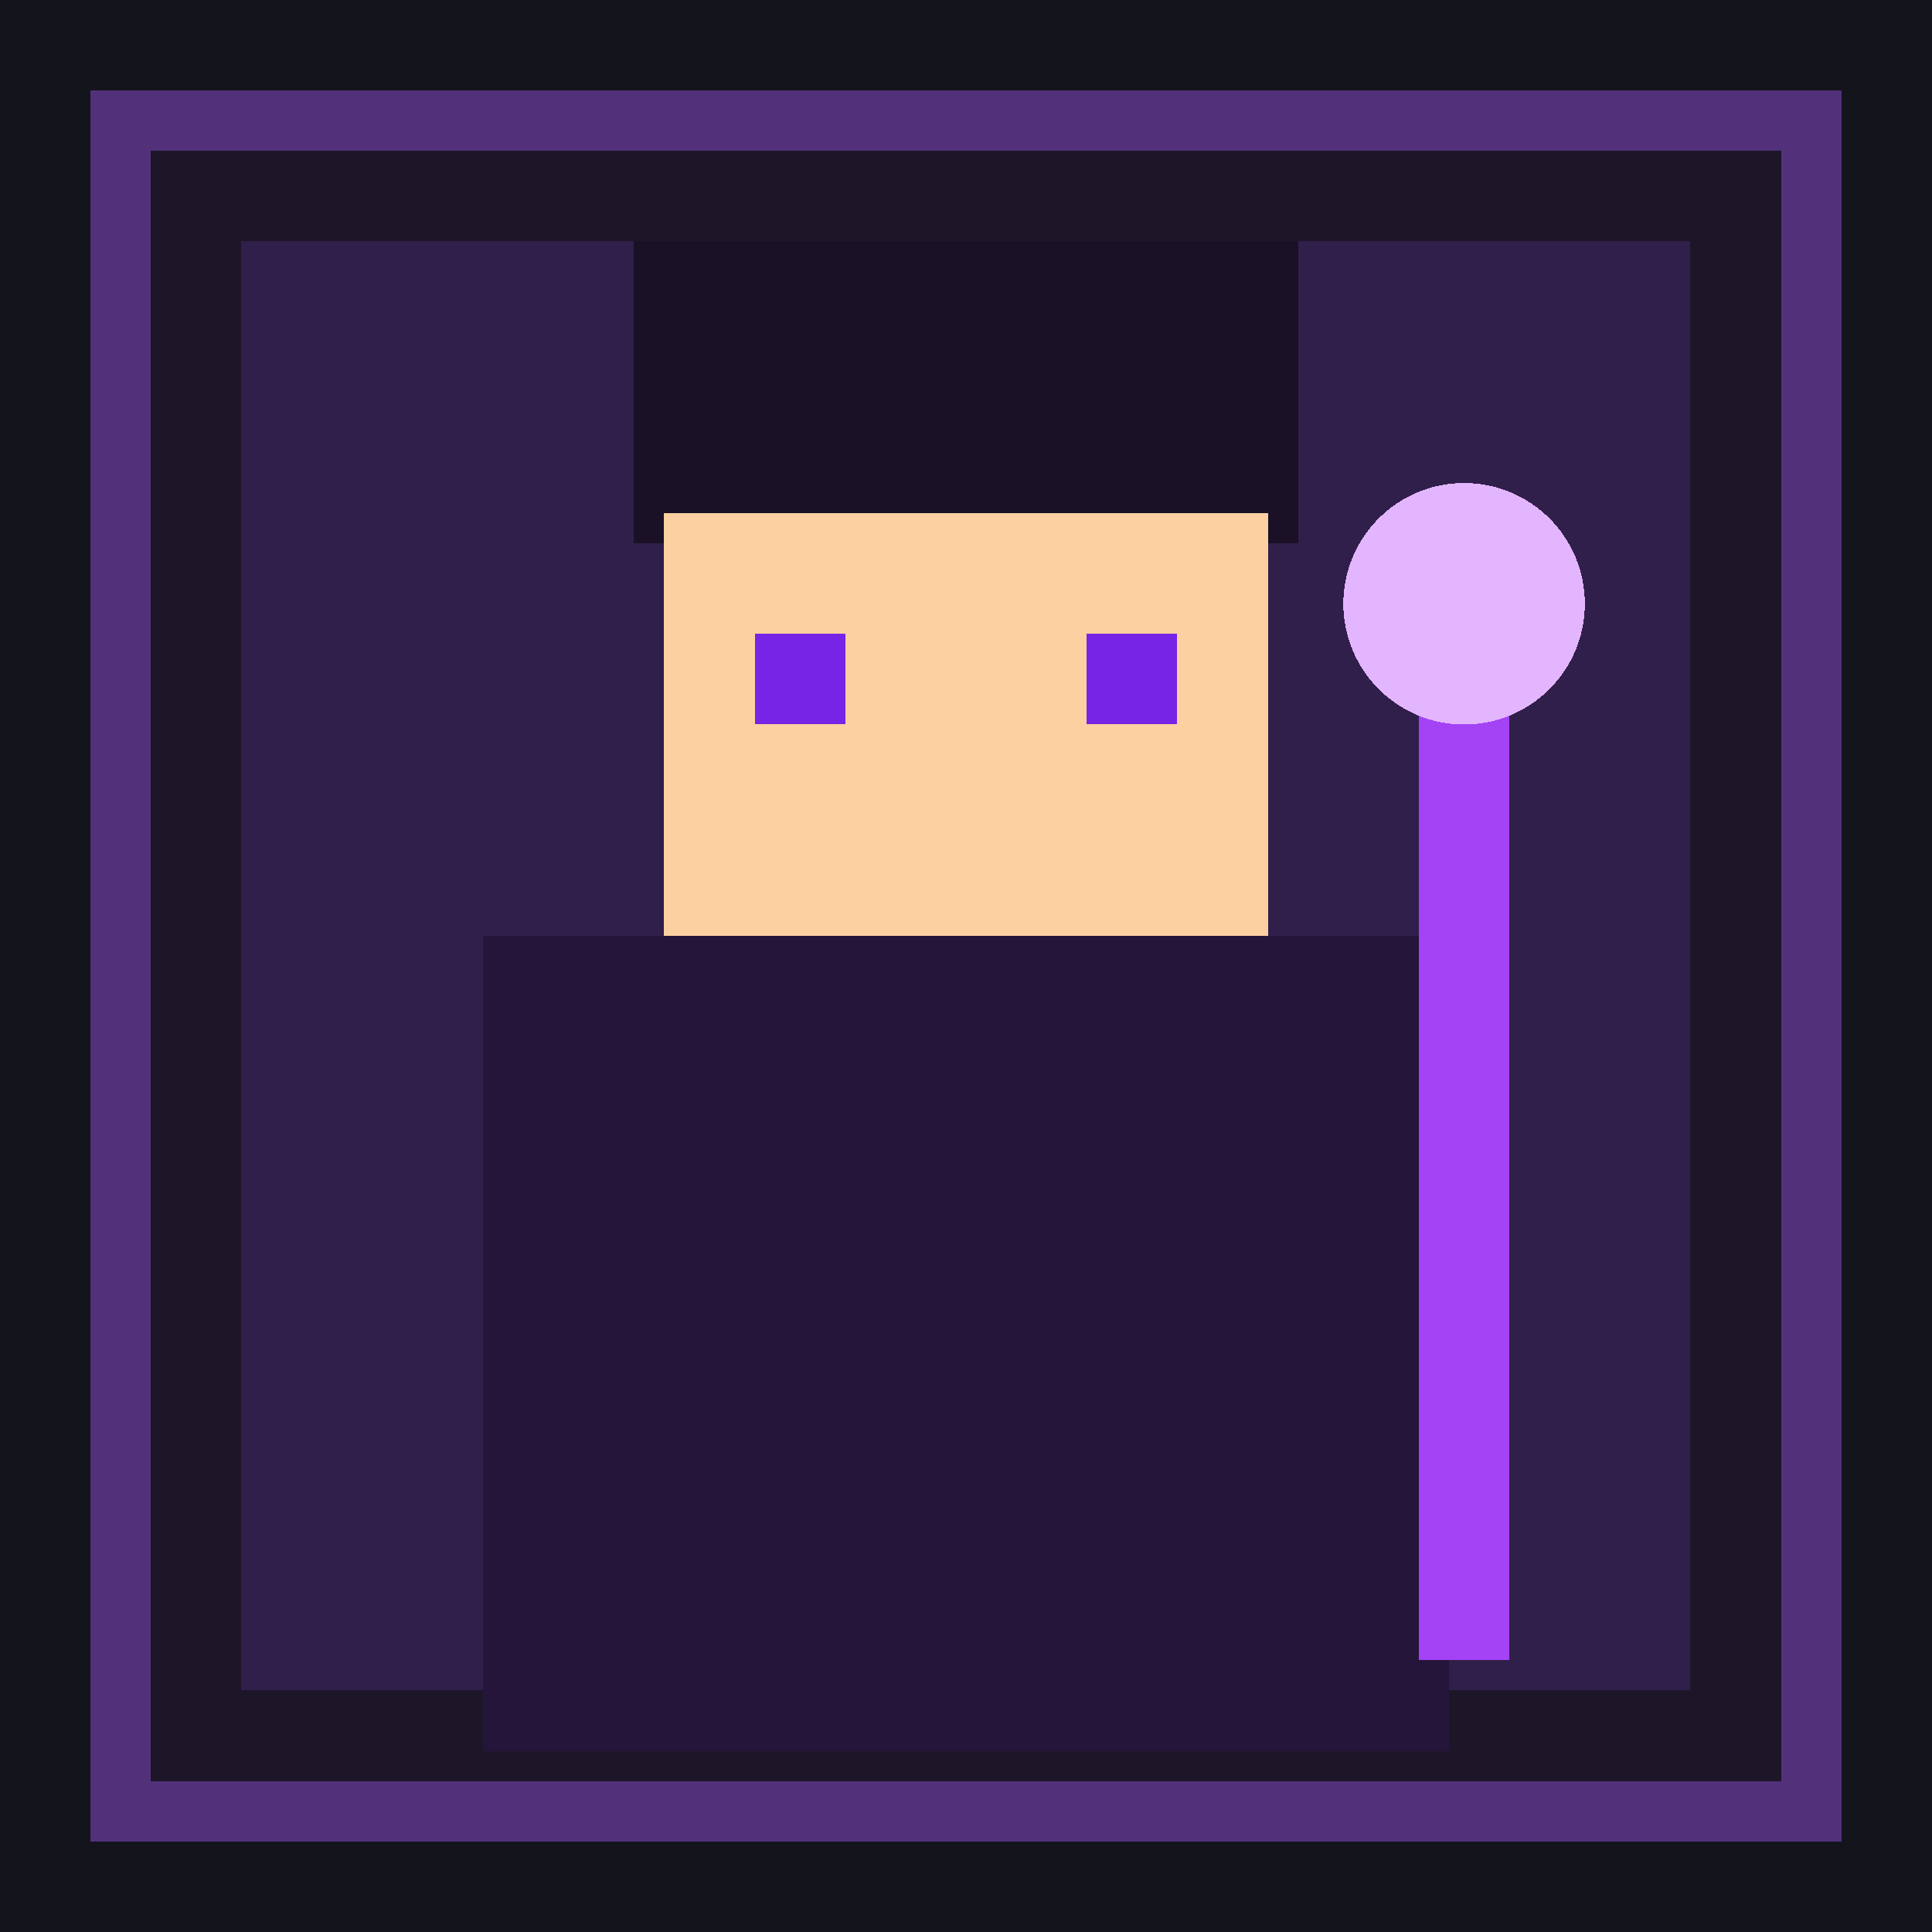
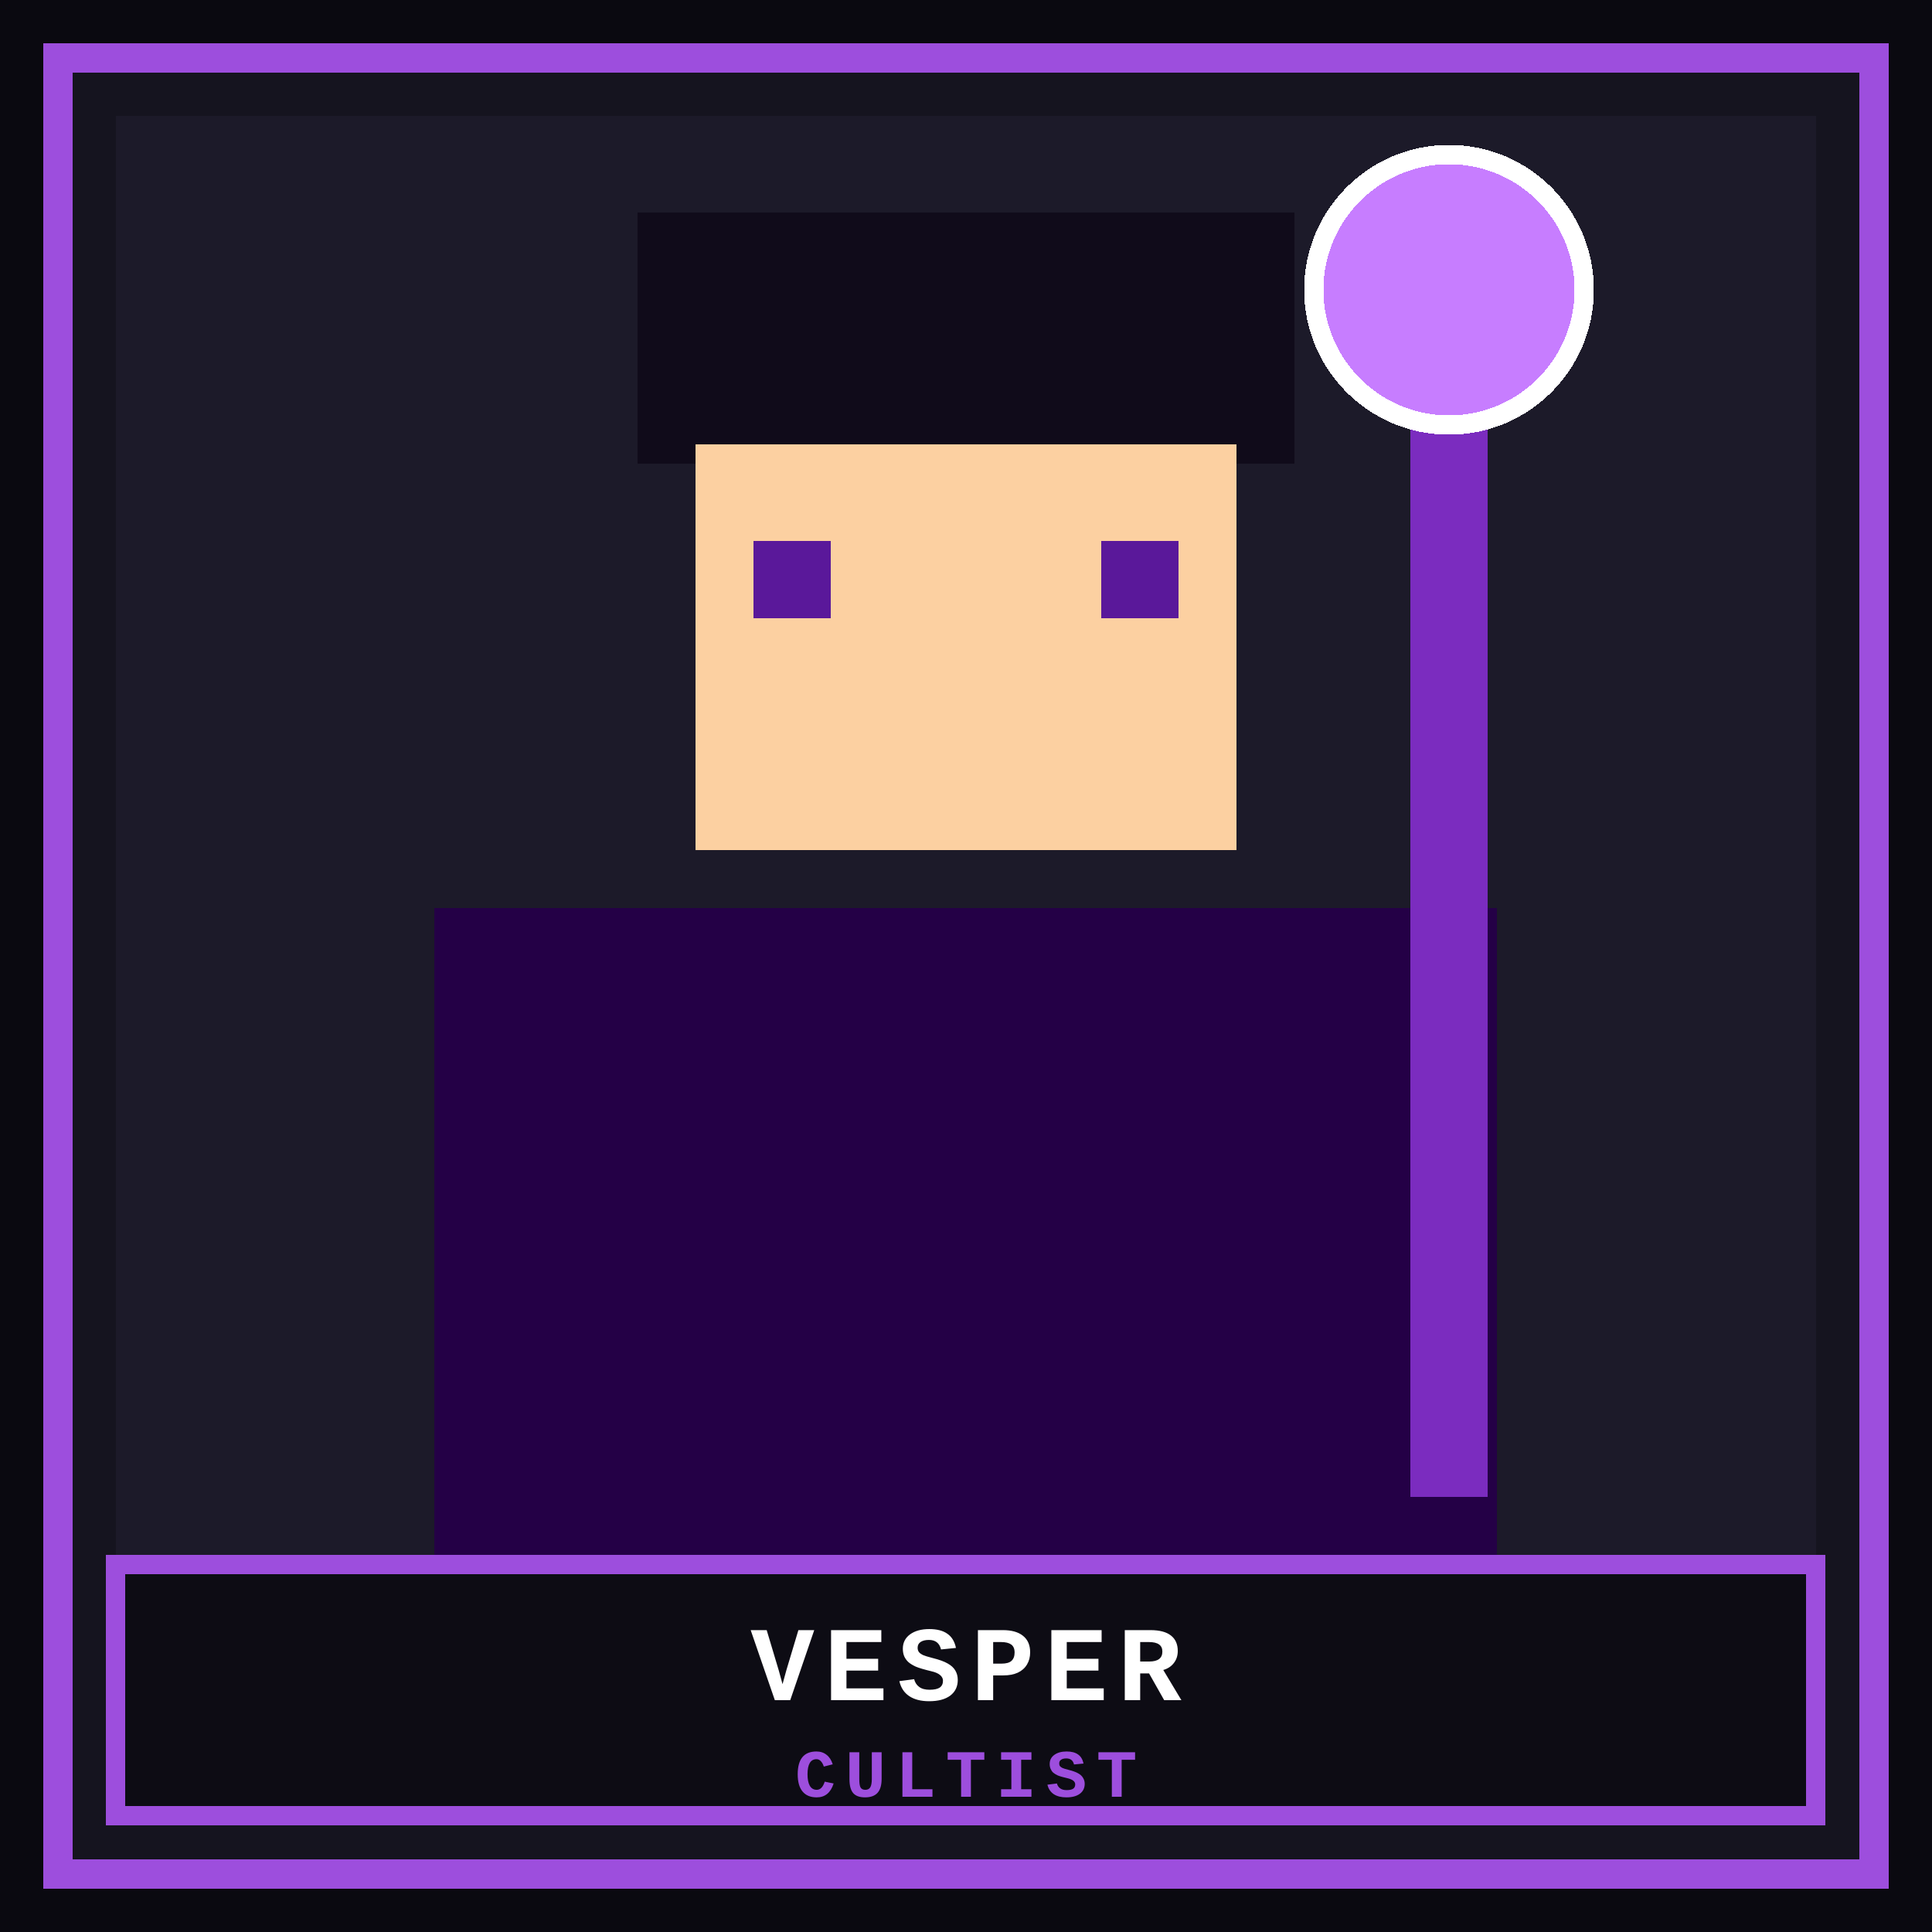
- <svg xmlns="http://www.w3.org/2000/svg" viewBox="0 0 128 128" width="128" height="128" shape-rendering="crispEdges">
-   <rect width="128" height="128" fill="#14141c" />
-   <rect x="8" y="8" width="112" height="112" fill="#1d1629" stroke="#52317a" stroke-width="4" />
-   <rect x="16" y="16" width="96" height="96" fill="#301f4a" />
-   <rect x="42" y="16" width="44" height="20" fill="#1a1126" />
-   <rect x="44" y="34" width="40" height="28" fill="#fcd0a1" />
-   <rect x="50" y="42" width="6" height="6" fill="#7824e6" />
-   <rect x="72" y="42" width="6" height="6" fill="#7824e6" />
-   <rect x="32" y="62" width="64" height="54" fill="#25153b" />
-   <rect x="94" y="45" width="6" height="65" fill="#a442f5" />
-   <circle cx="97" cy="40" r="8" fill="#e4b5ff" />
+ <svg xmlns="http://www.w3.org/2000/svg" viewBox="0 0 200 200" width="200" height="200" shape-rendering="crispEdges">
+   <rect width="200" height="200" fill="#0a0910" />
+   <rect x="6" y="6" width="188" height="188" fill="#15141f" stroke="#9d4edd" stroke-width="3" />
+   <rect x="12" y="12" width="176" height="176" fill="#1c1a29" />
+   <g>
+     <rect x="66" y="22" width="68" height="26" fill="#100b1a" />
+     <rect x="72" y="46" width="56" height="42" fill="#fcd0a1" />
+     <rect x="78" y="56" width="8" height="8" fill="#5a189a" />
+     <rect x="114" y="56" width="8" height="8" fill="#5a189a" />
+     <rect x="45" y="94" width="110" height="68" fill="#240046" />
+     <line x1="150" y1="35" x2="150" y2="155" stroke="#7b2cbf" stroke-width="8" />
+     <polygon points="150,20 140,40 160,40" fill="#e0aaff" />
+     <circle cx="150" cy="30" r="14" fill="#c77dff" stroke="#ffffff" stroke-width="2" />
+   </g>
+   <rect x="12" y="162" width="176" height="26" fill="#0d0c14" stroke="#9d4edd" stroke-width="2" />
+   <text x="100" y="176" text-anchor="middle" fill="#ffffff" font-family="'Courier New', monospace" font-size="11" font-weight="900" letter-spacing="1">VESPER</text>
+   <text x="100" y="186" text-anchor="middle" fill="#9d4edd" font-family="'Courier New', monospace" font-size="7" font-weight="bold" letter-spacing="1">CULTIST</text>
</svg>
